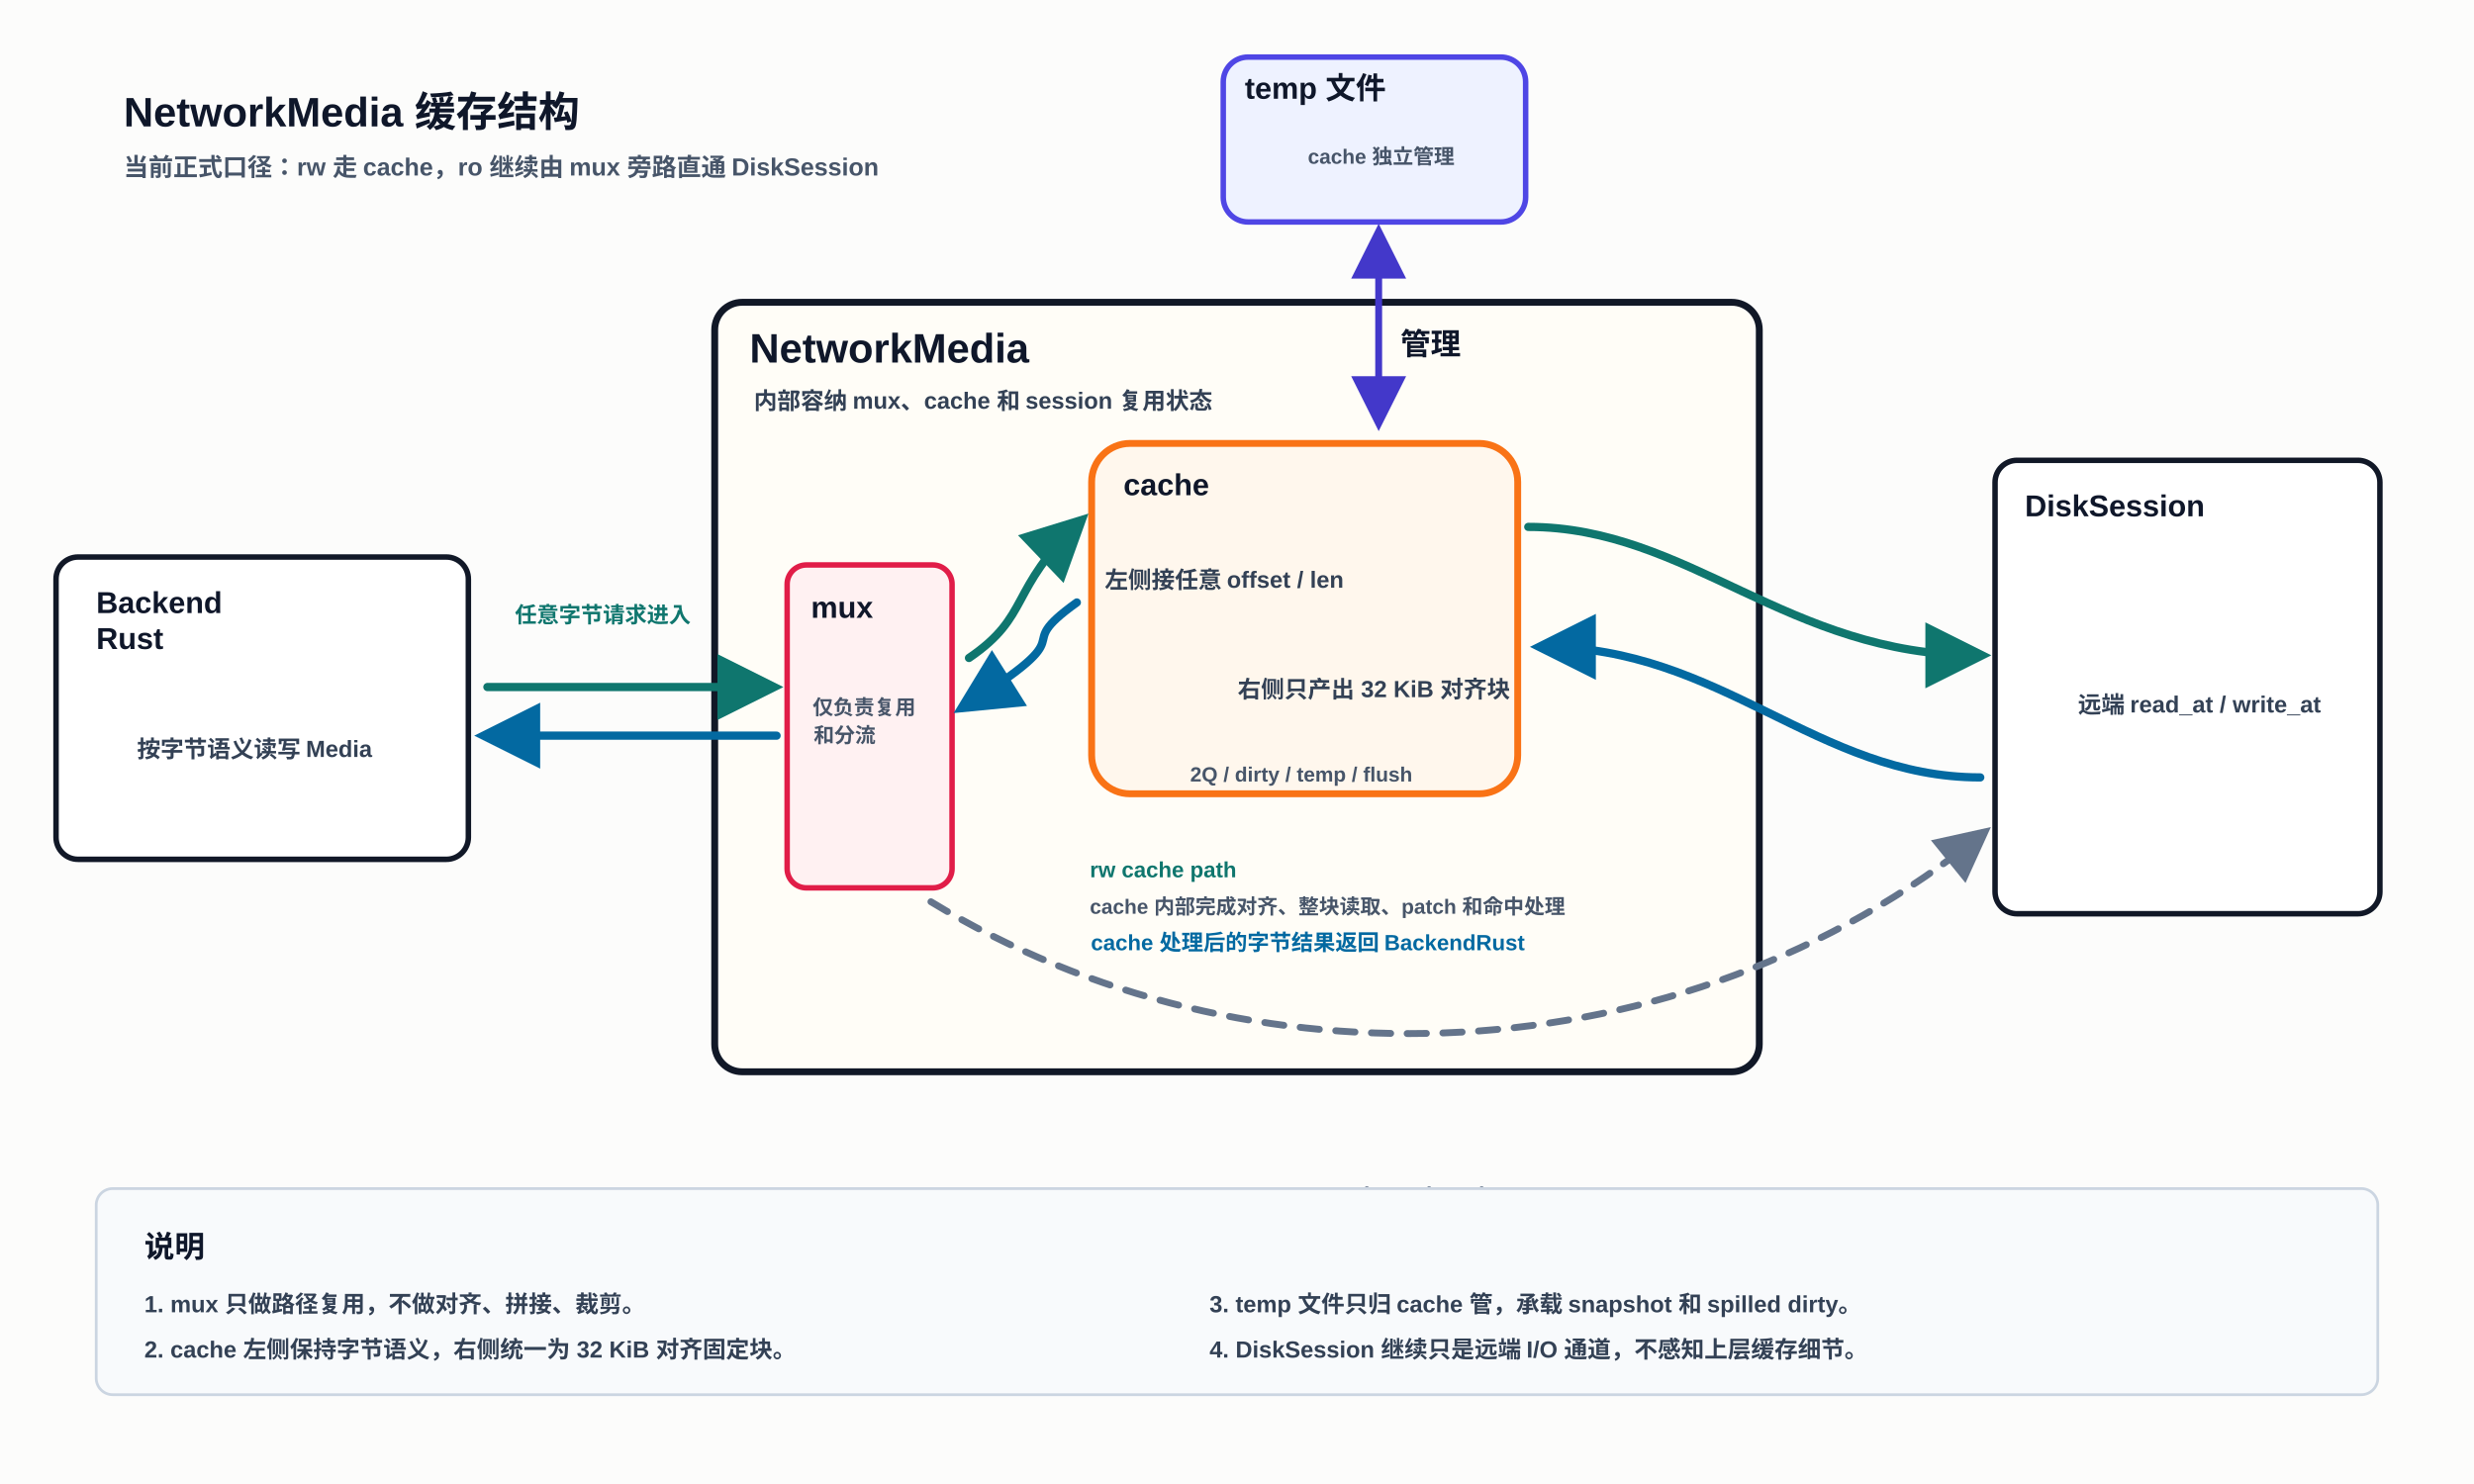
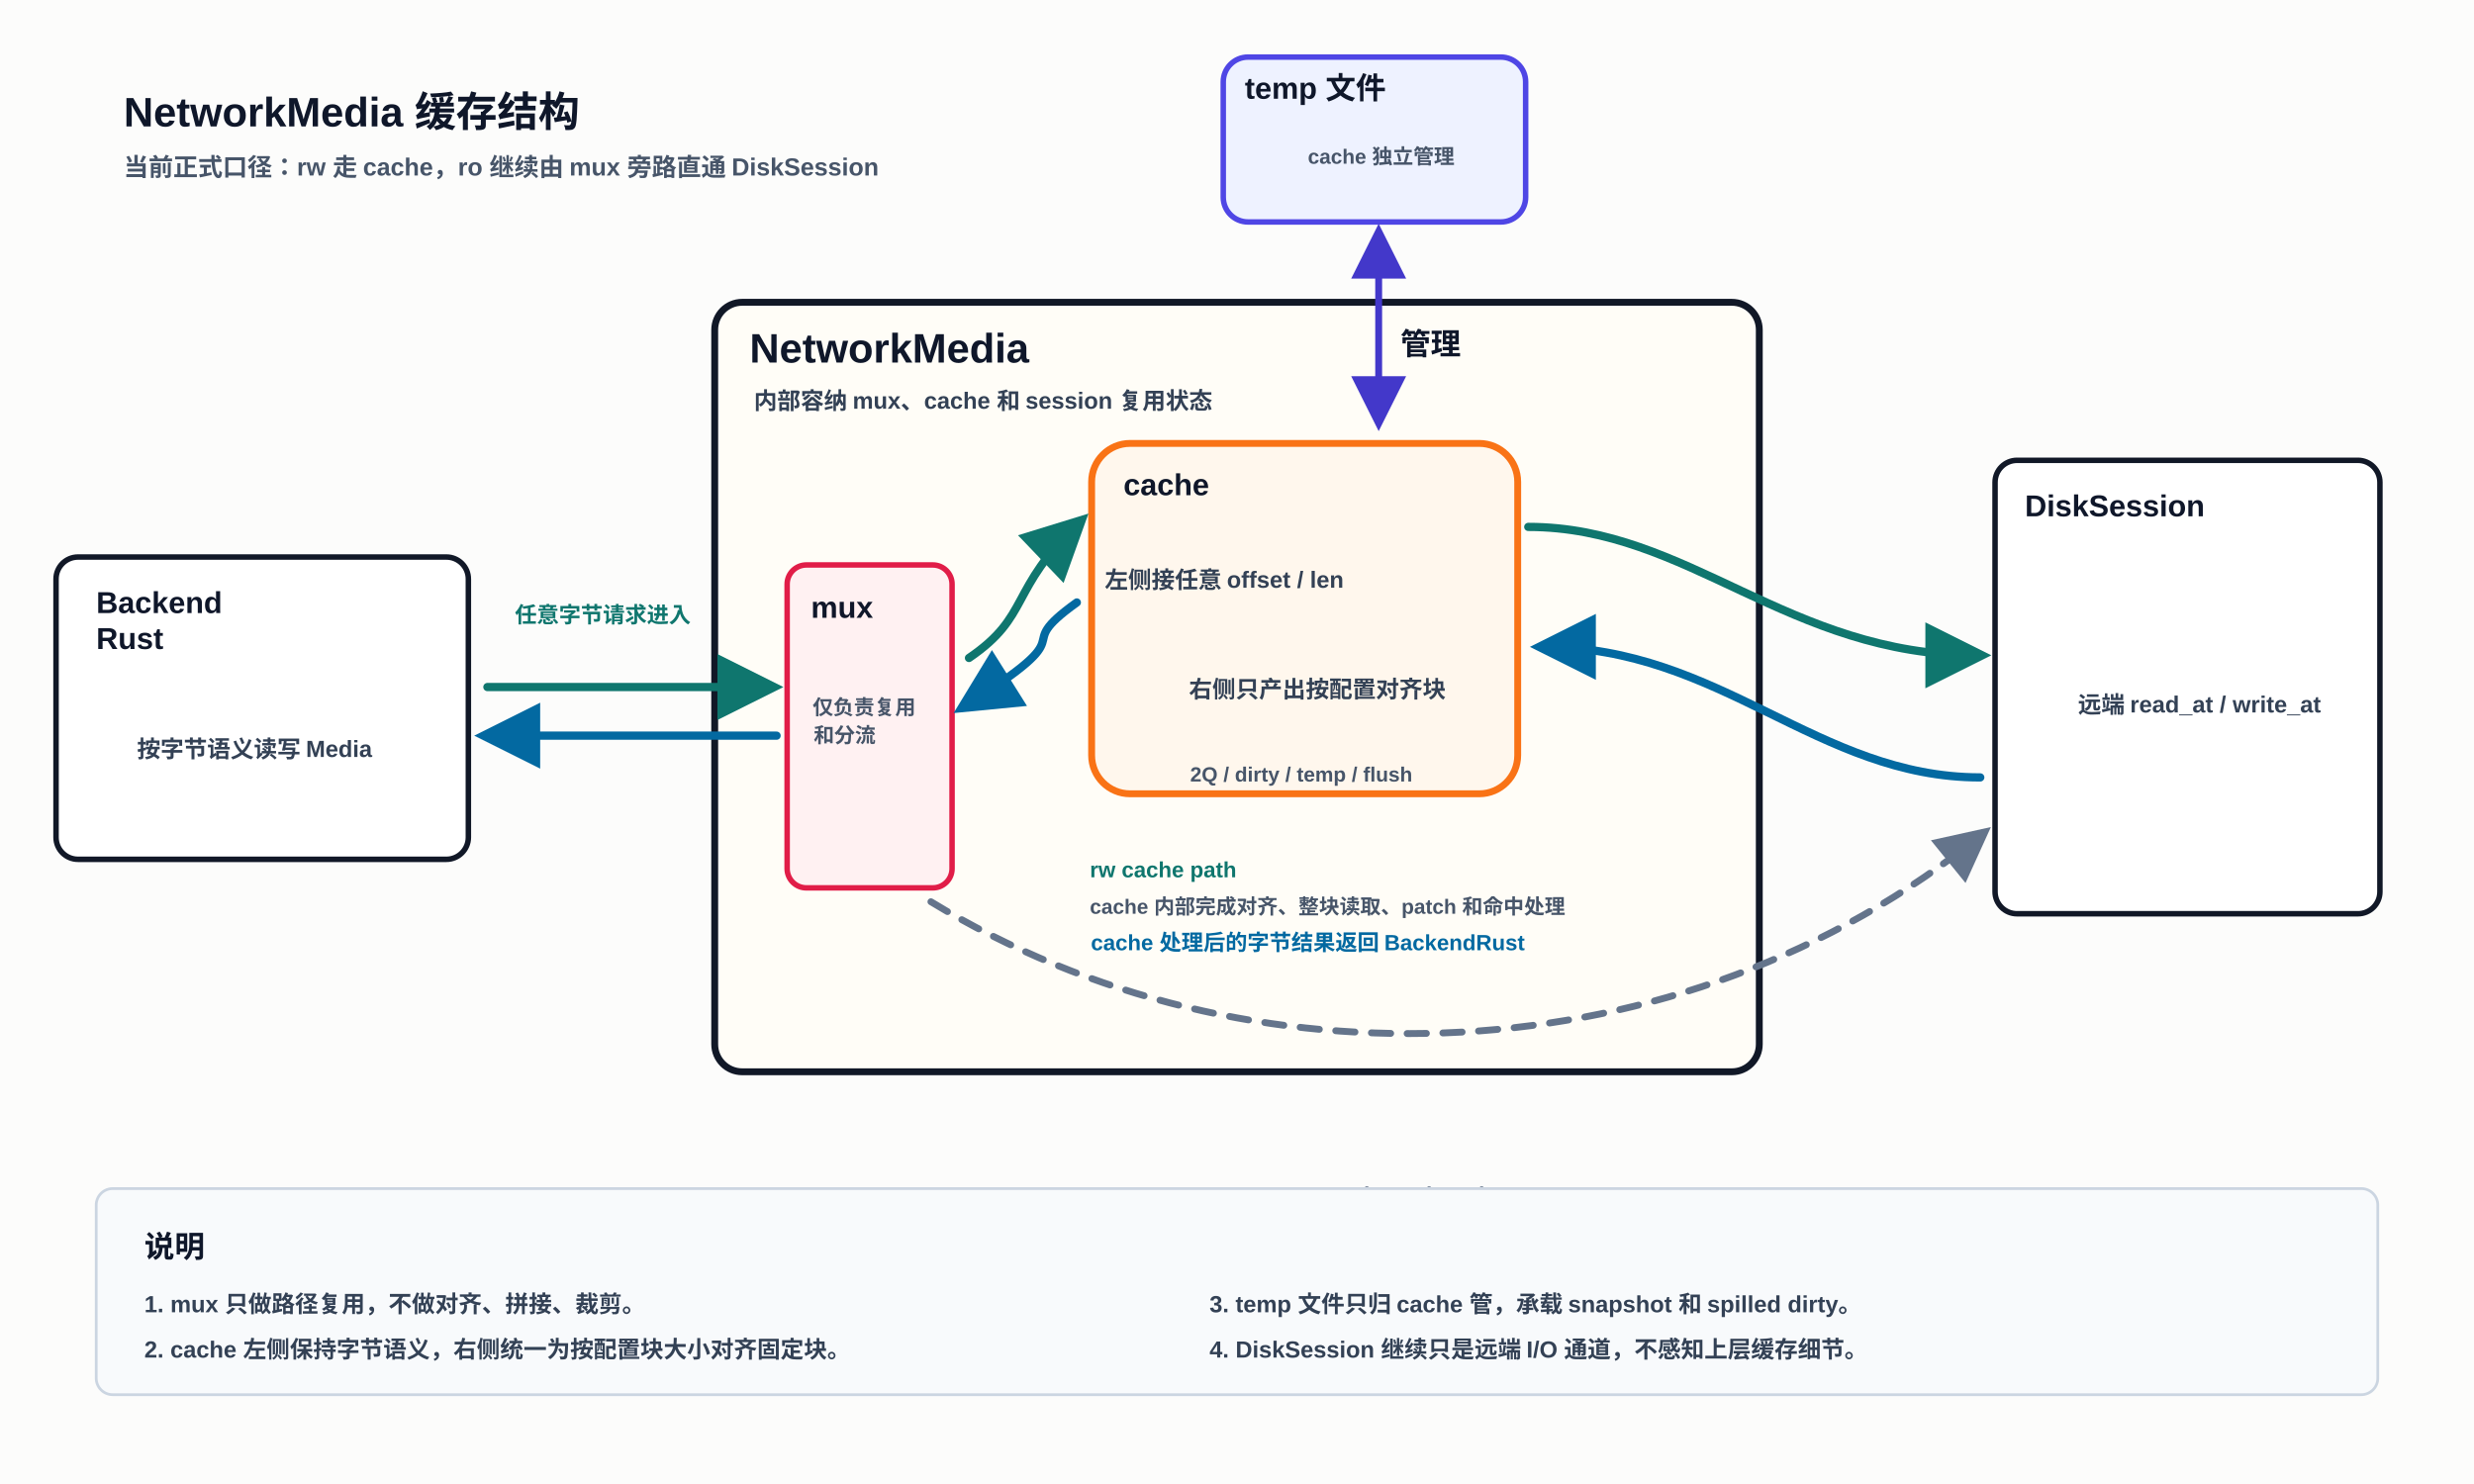
<svg xmlns="http://www.w3.org/2000/svg" width="1800" height="1080">
  <defs>
    <marker orient="auto" markerHeight="8" markerWidth="8" refY="5" refX="8" viewBox="0 0 10 10" id="arrow-green">
      <path id="svg_1" fill="#0f766e" d="m0,0l10,5l-10,5l0,-10z" />
    </marker>
    <marker orient="auto" markerHeight="8" markerWidth="8" refY="5" refX="8" viewBox="0 0 10 10" id="arrow-blue">
      <path id="svg_2" fill="#0369a1" d="m0,0l10,5l-10,5l0,-10z" />
    </marker>
    <marker orient="auto" markerHeight="8" markerWidth="8" refY="5" refX="8" viewBox="0 0 10 10" id="arrow-gray">
      <path id="svg_3" fill="#64748b" d="m0,0l10,5l-10,5l0,-10z" />
    </marker>
    <marker orient="auto-start-reverse" markerHeight="8" markerWidth="8" refY="5" refX="8" viewBox="0 0 10 10" id="arrow-indigo">
      <path id="svg_4" fill="#4338ca" d="m0,0l10,5l-10,5l0,-10z" />
    </marker>
  </defs>
  <g>
    <rect id="svg_5" fill="#fcfcfb" height="1080" width="1800" />
    <text id="svg_6" font-weight="700" font-size="30px" fill="#0f172a" font-family="Segoe UI, Microsoft YaHei, Arial, sans-serif" class="title" y="92" x="90">NetworkMedia 缓存结构</text>
    <text id="svg_7" font-weight="600" font-size="18px" fill="#475569" font-family="Segoe UI, Microsoft YaHei, Arial, sans-serif" class="subtitle" y="128" x="90">当前正式口径：rw 走 cache，ro 继续由 mux 旁路直通 DiskSession</text>
    <rect id="svg_8" rx="16" stroke-width="4" stroke="#111827" fill="#ffffff" class="backend-box" height="220" width="300" y="405.385" x="40.769" />
    <text style="cursor: move;" id="svg_9" font-weight="700" font-size="22px" fill="#0f172a" font-family="Segoe UI, Microsoft YaHei, Arial, sans-serif" class="label" y="446.154" x="70">Backend</text>
    <text id="svg_10" font-weight="700" font-size="22px" fill="#0f172a" font-family="Segoe UI, Microsoft YaHei, Arial, sans-serif" class="label" y="472.308" x="70">Rust</text>
    <text id="svg_11" font-weight="600" font-size="17px" fill="#334155" font-family="Segoe UI, Microsoft YaHei, Arial, sans-serif" class="body" y="551.154" x="99.692">按字节语义读写 Media</text>
    <rect id="svg_12" rx="20" stroke-width="5" stroke="#111827" fill="#fffdf7" class="network-frame" height="560" width="760" y="220" x="520" />
    <text id="svg_13" font-weight="700" font-size="30px" fill="#0f172a" font-family="Segoe UI, Microsoft YaHei, Arial, sans-serif" class="title" y="263.846" x="545.385">NetworkMedia</text>
    <text id="svg_14" font-weight="600" font-size="17px" fill="#334155" font-family="Segoe UI, Microsoft YaHei, Arial, sans-serif" class="body" y="297.692" x="548.462">内部容纳 mux、cache 和 session 复用状态</text>
    <rect id="svg_15" rx="14" stroke-width="4" stroke="#e11d48" fill="#fff1f2" class="mux-box" height="235" width="120" y="411.154" x="572.692" />
    <text id="svg_16" font-weight="700" font-size="22px" font-family="Segoe UI, Microsoft YaHei, Arial, sans-serif" fill="#0f172a" class="label" y="449.615" x="590">mux</text>
    <text id="svg_17" font-weight="600" font-size="15px" fill="#475569" font-family="Segoe UI, Microsoft YaHei, Arial, sans-serif" class="small" y="520" x="591.231">仅负责复用</text>
    <text style="cursor: move;" id="svg_18" font-weight="600" font-size="15px" fill="#475569" font-family="Segoe UI, Microsoft YaHei, Arial, sans-serif" class="small" y="540.385" x="592">和分流</text>
    <rect id="svg_19" rx="28" stroke-width="5" stroke="#f97316" fill="#fff7ed" class="cache-box" height="255" width="310" y="322.692" x="794.231" />
    <text id="svg_20" font-weight="700" font-size="22px" font-family="Segoe UI, Microsoft YaHei, Arial, sans-serif" fill="#0f172a" class="label" y="360.385" x="817.385">cache</text>
    <text id="svg_21" font-weight="600" font-size="17px" fill="#334155" font-family="Segoe UI, Microsoft YaHei, Arial, sans-serif" class="body" y="428" x="803.769">左侧接任意 offset / len</text>
-     <text id="svg_22" font-weight="600" font-size="17px" fill="#334155" font-family="Segoe UI, Microsoft YaHei, Arial, sans-serif" class="body" y="507.615" x="900.462">右侧只产出 32 KiB 对齐块</text>
+     <text id="svg_22" font-weight="600" font-size="17px" fill="#334155" font-family="Segoe UI, Microsoft YaHei, Arial, sans-serif" class="body" y="507.615" x="865">右侧只产出按配置对齐块</text>
    <text id="svg_23" font-weight="600" font-size="15px" fill="#475569" font-family="Segoe UI, Microsoft YaHei, Arial, sans-serif" class="small" y="568.769" x="865.923">2Q / dirty / temp / flush</text>
    <rect id="svg_24" rx="18" stroke-width="4" stroke="#4f46e5" fill="#eef2ff" class="temp-box" height="120" width="220" y="41.538" x="890" />
    <text id="svg_25" font-weight="700" font-size="22px" font-family="Segoe UI, Microsoft YaHei, Arial, sans-serif" fill="#0f172a" class="label" y="71.846" x="905.692">temp 文件</text>
    <text id="svg_26" font-weight="600" font-size="15px" fill="#475569" font-family="Segoe UI, Microsoft YaHei, Arial, sans-serif" class="small" y="119.154" x="951.538">cache 独立管理</text>
    <rect id="svg_27" rx="16" stroke-width="4" stroke="#111827" fill="#ffffff" class="disk-box" height="330" width="280" y="335" x="1451.538" />
    <text id="svg_28" font-weight="700" font-size="22px" fill="#0f172a" font-family="Segoe UI, Microsoft YaHei, Arial, sans-serif" class="label" y="375.769" x="1473.231">DiskSession</text>
    <text id="svg_29" font-weight="600" font-size="17px" fill="#334155" font-family="Segoe UI, Microsoft YaHei, Arial, sans-serif" class="body" y="518.769" x="1511.846">远端 read_at / write_at</text>
    <path stroke="#0f766e" id="svg_30" stroke-linejoin="round" stroke-linecap="round" fill="none" stroke-width="6" marker-end="url(#arrow-green)" class="path-cache" d="m354.615,500c73.866,0 110.799,0 205.769,0" />
    <text style="cursor: move;" id="svg_31" font-weight="700" font-size="16px" fill="#0f766e" font-family="Segoe UI, Microsoft YaHei, Arial, sans-serif" class="accent" y="453.077" x="374.615">任意字节请求进入</text>
    <path stroke="#0f766e" id="svg_32" stroke-linejoin="round" stroke-linecap="round" fill="none" stroke-width="6" marker-end="url(#arrow-green)" class="path-cache" d="m705,478.846c45.192,-30.769 28.462,-49.231 80,-98.462" />
    <path stroke="#0f766e" id="svg_33" stroke-linejoin="round" stroke-linecap="round" fill="none" stroke-width="6" marker-end="url(#arrow-green)" class="path-cache" d="m1111.923,383.462c116.499,0 188.618,93.462 327.308,93.462" />
    <path stroke="#64748b" id="svg_40" stroke-linejoin="round" stroke-linecap="round" stroke-dasharray="14 12" fill="none" stroke-width="5" marker-end="url(#arrow-gray)" class="path-pass" d="m677.308,656.252c230,140.397 545,129.013 765,-49.329" />
    <text id="svg_34" font-weight="700" font-size="16px" fill="#0f766e" font-family="Segoe UI, Microsoft YaHei, Arial, sans-serif" class="accent" y="638.462" x="792.923">rw cache path</text>
    <text id="svg_35" font-weight="600" font-size="15px" fill="#475569" font-family="Segoe UI, Microsoft YaHei, Arial, sans-serif" class="small" y="665" x="792.923">cache 内部完成对齐、整块读取、patch 和命中处理</text>
    <path stroke="#0369a1" id="svg_36" stroke-linejoin="round" stroke-linecap="round" fill="none" stroke-width="6" marker-end="url(#arrow-blue)" class="path-cache-return" d="m1440.769,565.769c-118.605,0 -188.69,-95 -318.077,-95" />
    <path stroke="#0369a1" id="svg_37" stroke-linejoin="round" stroke-linecap="round" fill="none" stroke-width="6" marker-end="url(#arrow-blue)" class="path-cache-return" d="m783.462,438.462c-51.587,36.923 11.587,16.923 -81.538,75.385" />
    <path stroke="#0369a1" id="svg_38" stroke-linejoin="round" stroke-linecap="round" fill="none" stroke-width="6" marker-end="url(#arrow-blue)" class="path-cache-return" d="m565,535.385c-102.495,0 -140.256,0 -210.385,0" />
    <text id="svg_39" font-weight="700" font-size="16px" fill="#0369a1" font-family="Segoe UI, Microsoft YaHei, Arial, sans-serif" class="accent-blue" y="691.538" x="793.692">cache 处理后的字节结果返回 BackendRust</text>
    <text id="svg_41" font-weight="700" font-size="16px" fill="#64748b" font-family="Segoe UI, Microsoft YaHei, Arial, sans-serif" class="accent-gray" y="875" x="930">ro passthrough path</text>
    <text id="svg_42" font-weight="600" font-size="15px" fill="#475569" font-family="Segoe UI, Microsoft YaHei, Arial, sans-serif" class="small" y="900" x="894">由 mux 旁路 cache，直接复用 DiskSession</text>
    <path id="svg_43" stroke-linejoin="round" stroke-linecap="round" fill="none" stroke-width="5" stroke="#4338ca" marker-end="url(#arrow-indigo)" marker-start="url(#arrow-indigo)" class="path-manage" d="m1003.077,170.769l0,135" />
    <text id="svg_44" font-weight="700" font-size="22px" font-family="Segoe UI, Microsoft YaHei, Arial, sans-serif" fill="#0f172a" class="label" y="258.077" x="1018.846">管理</text>
    <rect id="svg_45" rx="12" stroke-width="2" stroke="#cbd5e1" fill="#f8fafc" class="legend-box" height="150" width="1660" y="865" x="70" />
    <text id="svg_46" font-weight="700" font-size="22px" fill="#0f172a" font-family="Segoe UI, Microsoft YaHei, Arial, sans-serif" class="label" y="915" x="105">说明</text>
    <text id="svg_47" font-weight="600" font-size="17px" fill="#334155" font-family="Segoe UI, Microsoft YaHei, Arial, sans-serif" class="body" y="955" x="105">1. mux 只做路径复用，不做对齐、拼接、裁剪。</text>
-     <text id="svg_48" font-weight="600" font-size="17px" fill="#334155" font-family="Segoe UI, Microsoft YaHei, Arial, sans-serif" class="body" y="988" x="105">2. cache 左侧保持字节语义，右侧统一为 32 KiB 对齐固定块。</text>
+     <text id="svg_48" font-weight="600" font-size="17px" fill="#334155" font-family="Segoe UI, Microsoft YaHei, Arial, sans-serif" class="body" y="988" x="105">2. cache 左侧保持字节语义，右侧统一为按配置块大小对齐固定块。</text>
    <text id="svg_49" font-weight="600" font-size="17px" fill="#334155" font-family="Segoe UI, Microsoft YaHei, Arial, sans-serif" class="body" y="955" x="880">3. temp 文件只归 cache 管，承载 snapshot 和 spilled dirty。</text>
    <text id="svg_50" font-weight="600" font-size="17px" fill="#334155" font-family="Segoe UI, Microsoft YaHei, Arial, sans-serif" class="body" y="988" x="880">4. DiskSession 继续只是远端 I/O 通道，不感知上层缓存细节。</text>
  </g>
</svg>
